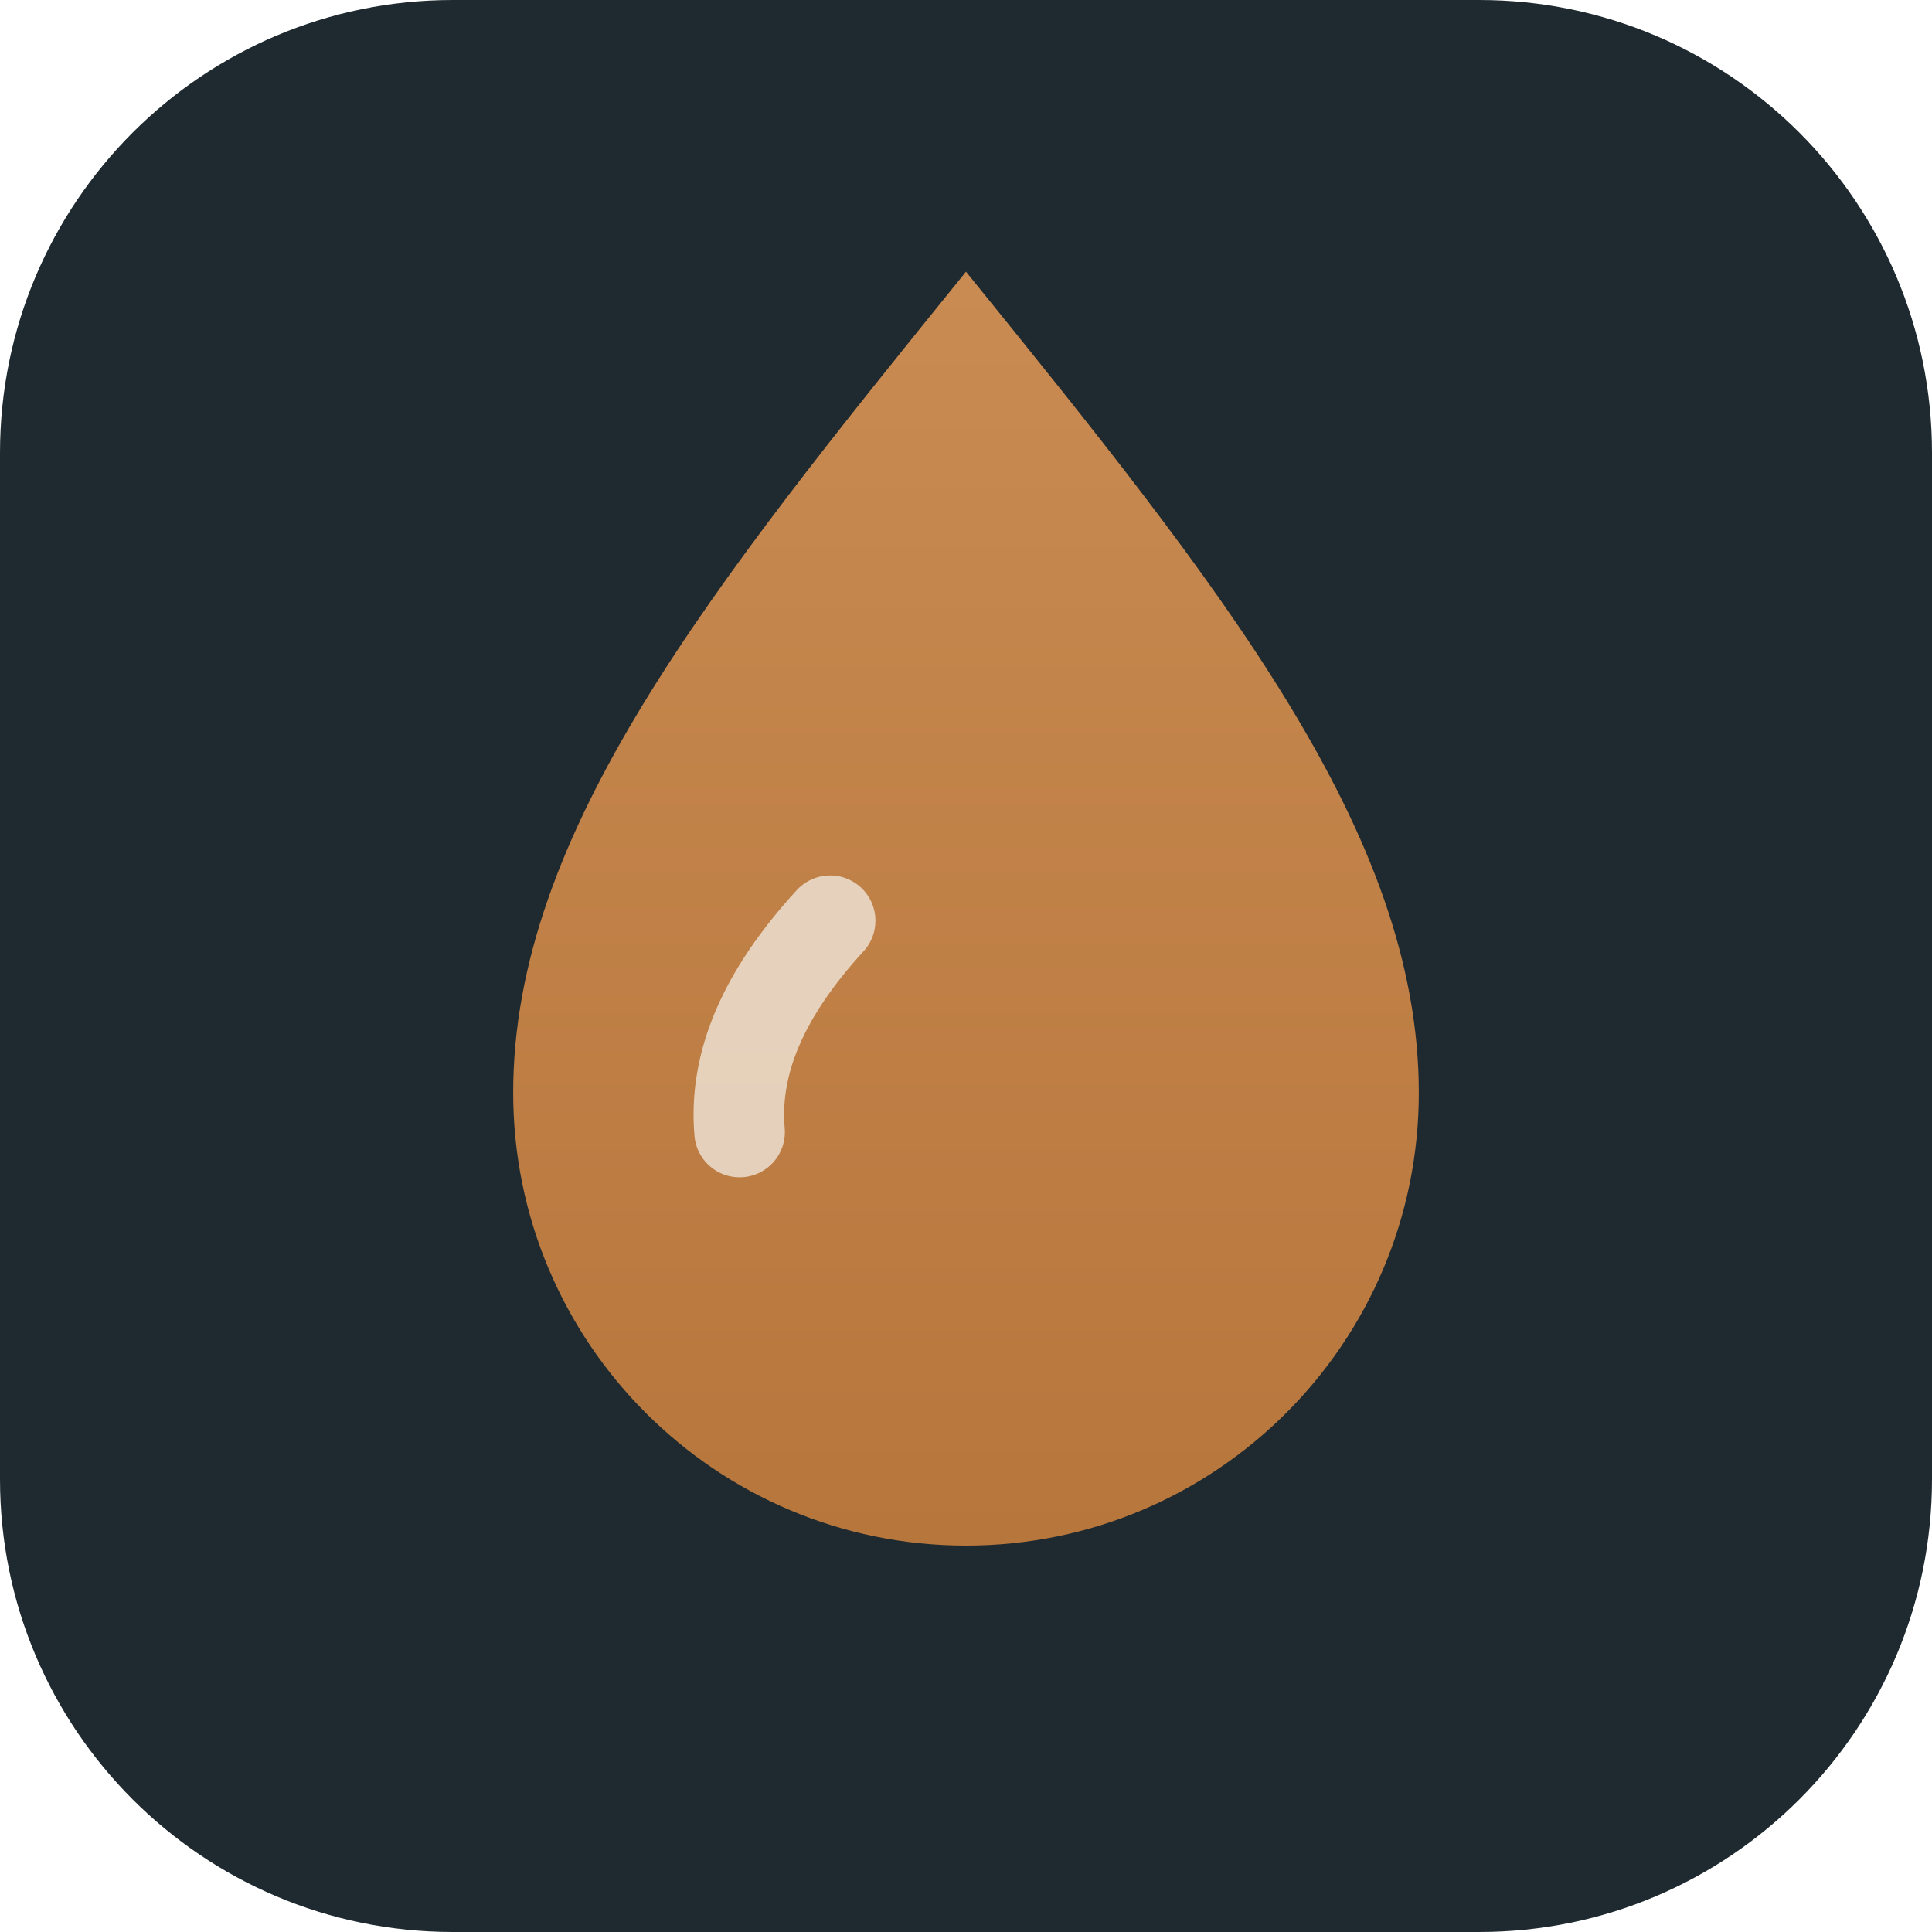
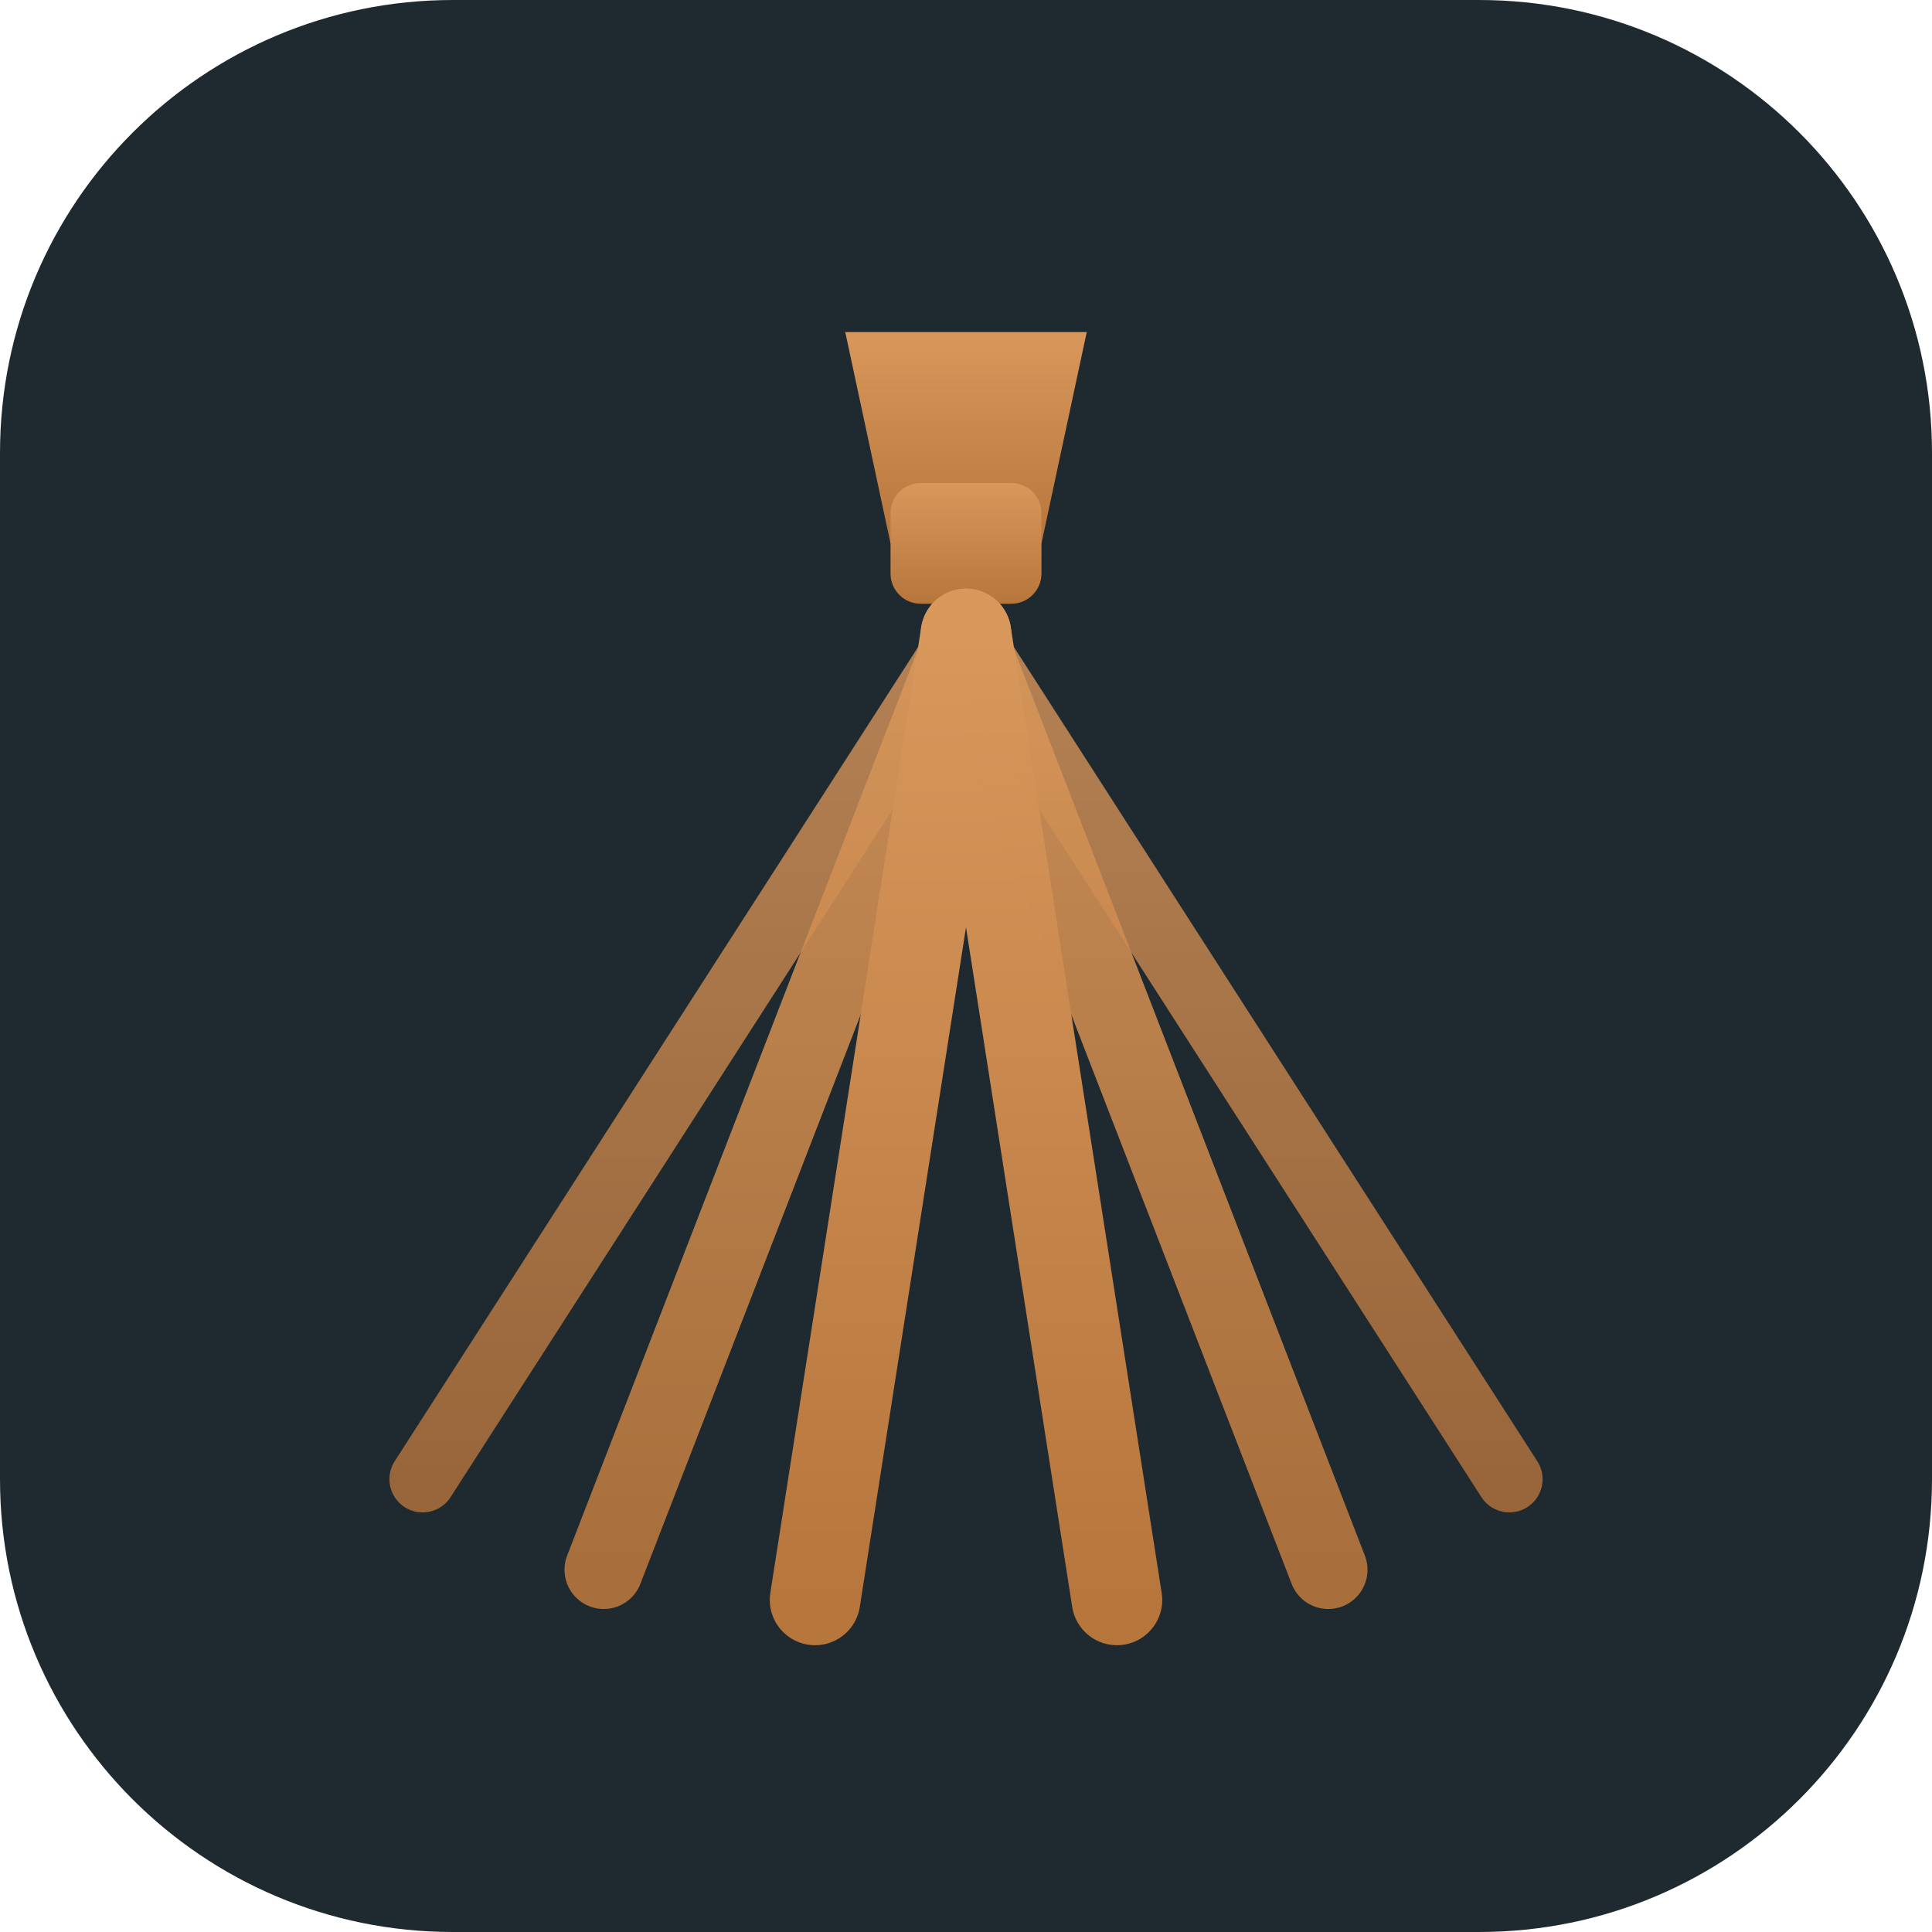
<svg xmlns="http://www.w3.org/2000/svg" viewBox="0 0 64 64" role="img" aria-label="WNJetWashing">
  <defs>
-     <linearGradient id="g" x1="0" y1="0" x2="0" y2="1">
-       <stop offset="0" stop-color="#c98b52" />
+     <linearGradient id="g" x1="0.5" y1="0" x2="0.5" y2="1">
+       <stop offset="0" stop-color="#d8975b" />
      <stop offset="1" stop-color="#B7763C" />
    </linearGradient>
  </defs>
  <rect width="64" height="64" rx="15" fill="#1F2A30" />
-   <path d="M32 9c8.5 10.5 15 18.6 15 27.2A15 15 0 0 1 17 36.2C17 27.6 23.5 19.5 32 9Z" fill="url(#g)" />
-   <path d="M27.5 30.5c-2.2 2.4-3.2 4.7-3 7" fill="none" stroke="#F7F4EE" stroke-width="3" stroke-linecap="round" opacity=".7" />
+   <path d="M28 11 h8 l-1.5 7 h-5 z" fill="url(#g)" />
+   <rect x="29.5" y="16" width="5" height="4" rx="1" fill="url(#g)" />
+   <g stroke="url(#g)" stroke-linecap="round" fill="none">
+     <line x1="32" y1="21" x2="14" y2="49" stroke-width="2.2" opacity="0.8" />
+     <line x1="32" y1="21" x2="20" y2="52" stroke-width="2.6" opacity="0.9" />
+     <line x1="32" y1="21" x2="27" y2="53" stroke-width="3" />
+     <line x1="32" y1="21" x2="32" y2="54" stroke-width="3.2" />
+     <line x1="32" y1="21" x2="37" y2="53" stroke-width="3" />
+     <line x1="32" y1="21" x2="44" y2="52" stroke-width="2.6" opacity="0.9" />
+     <line x1="32" y1="21" x2="50" y2="49" stroke-width="2.2" opacity="0.8" />
+   </g>
</svg>
